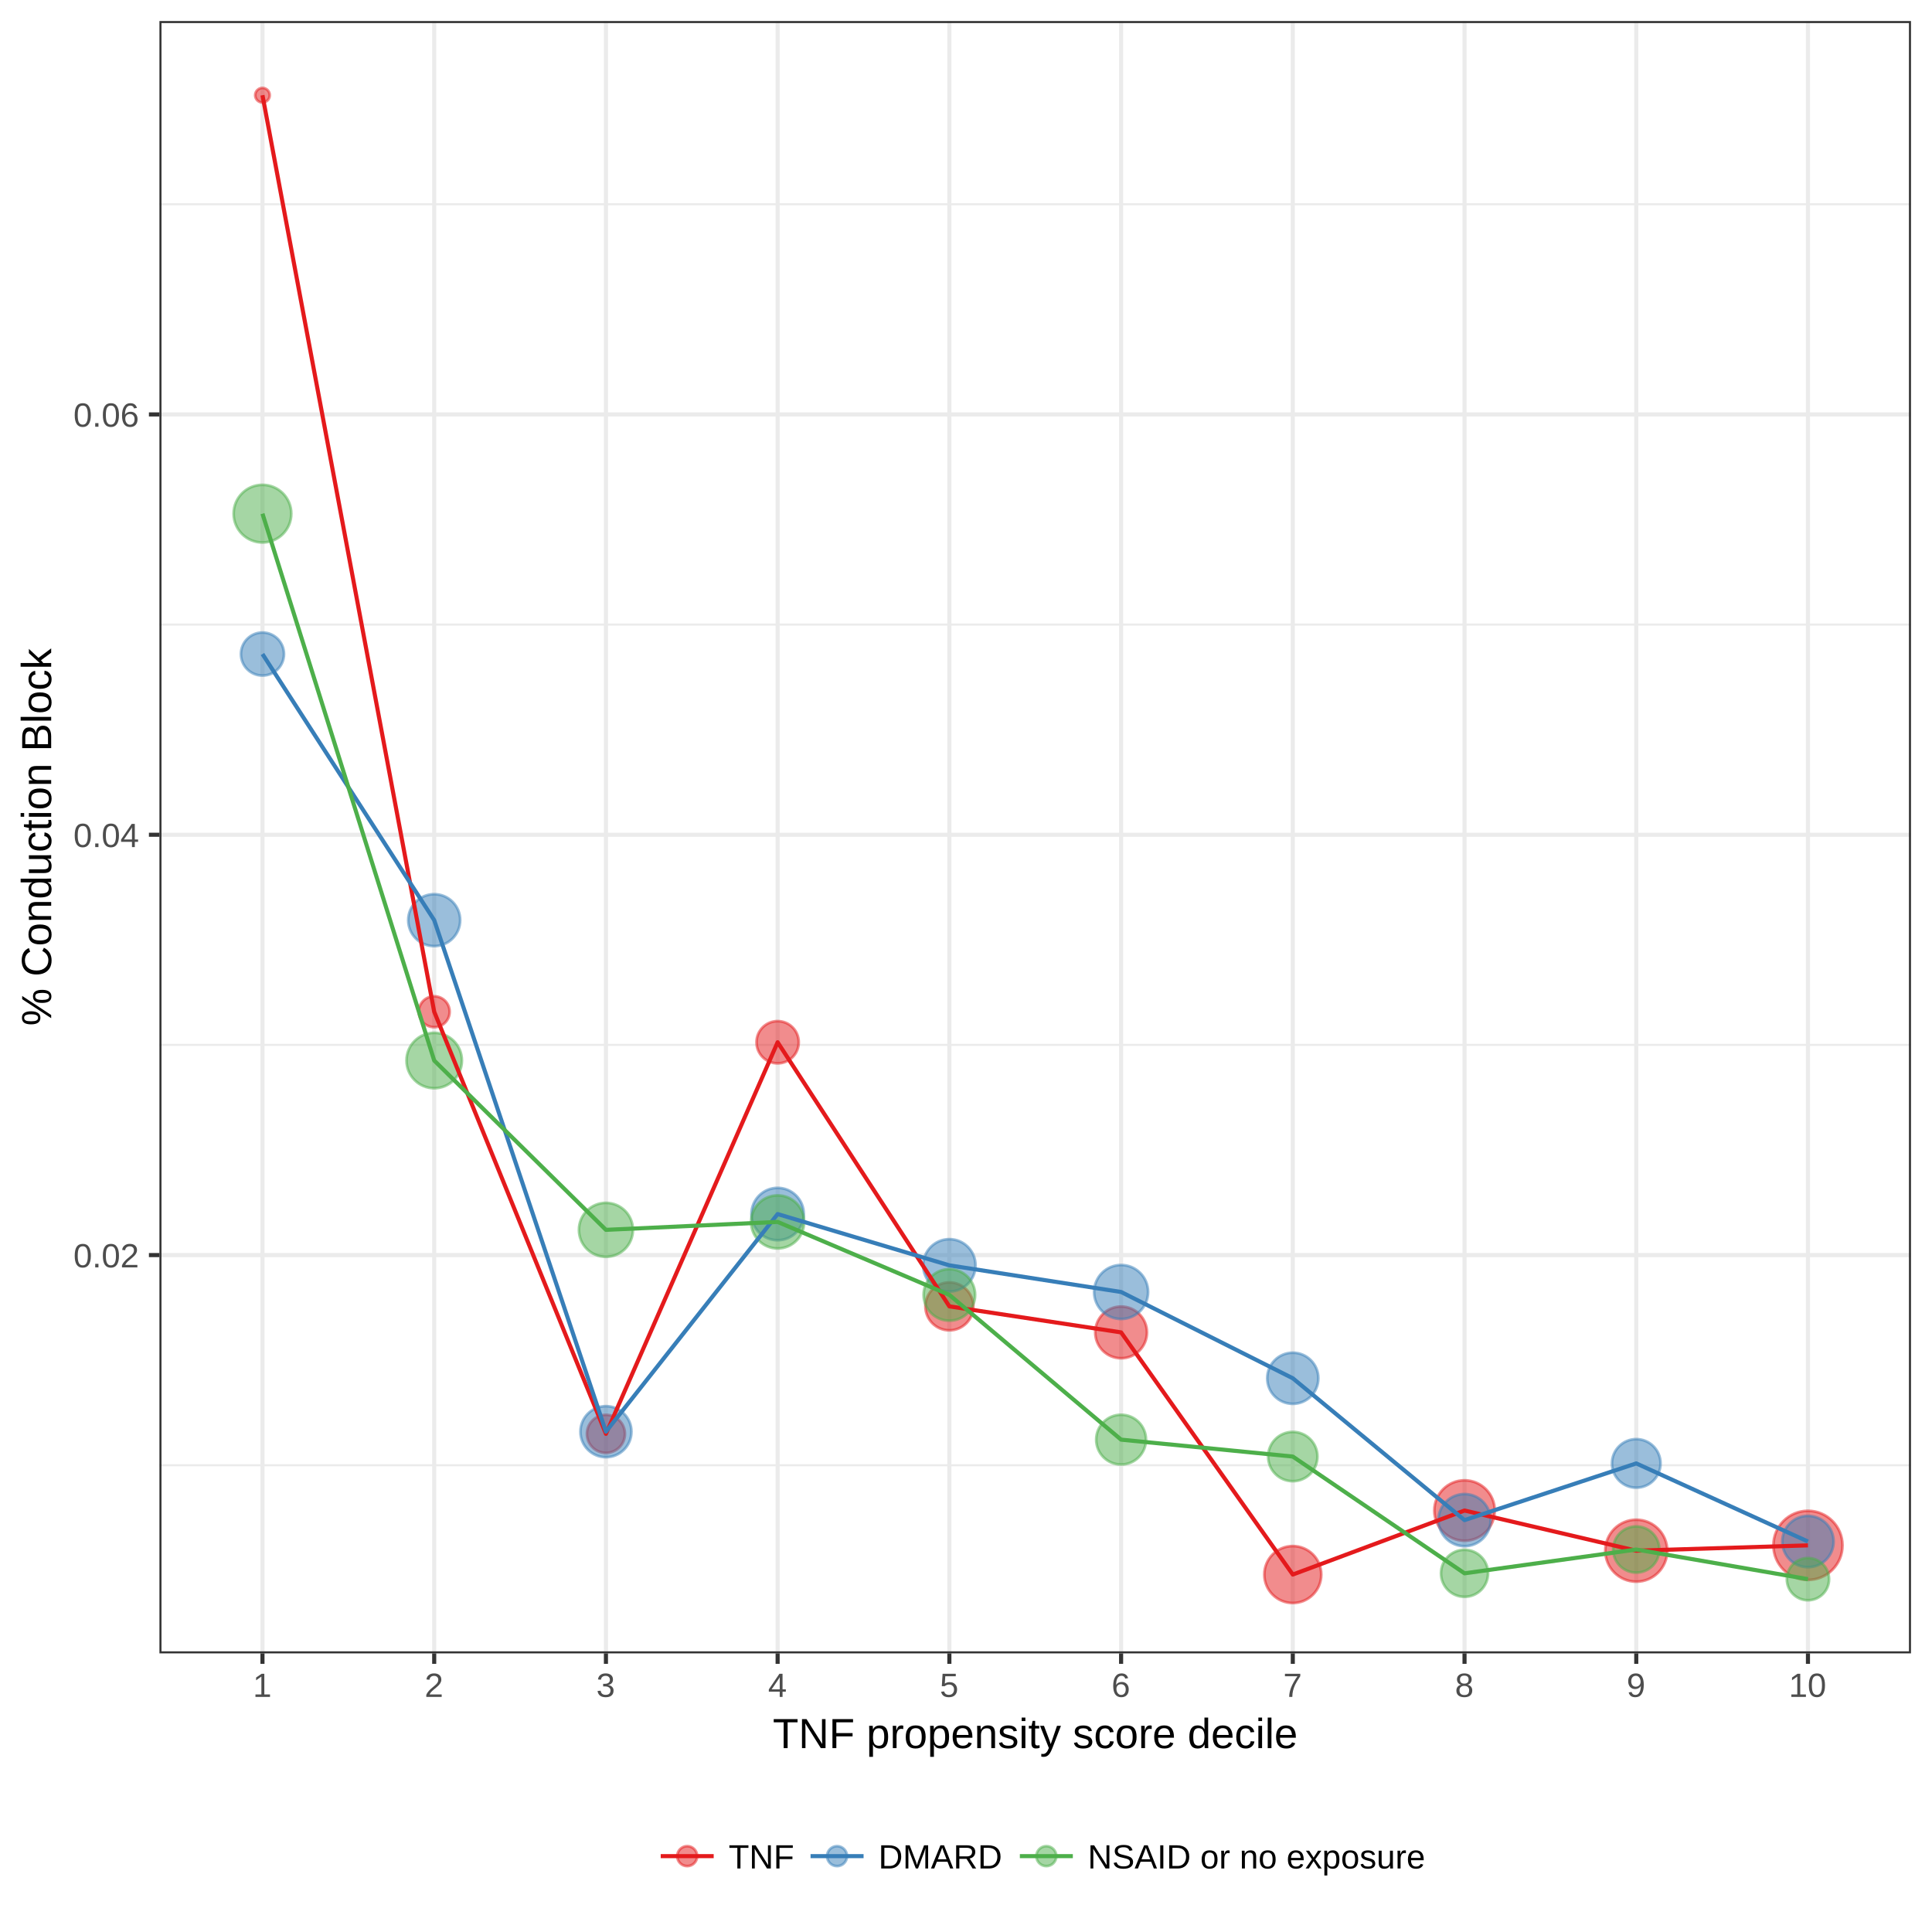
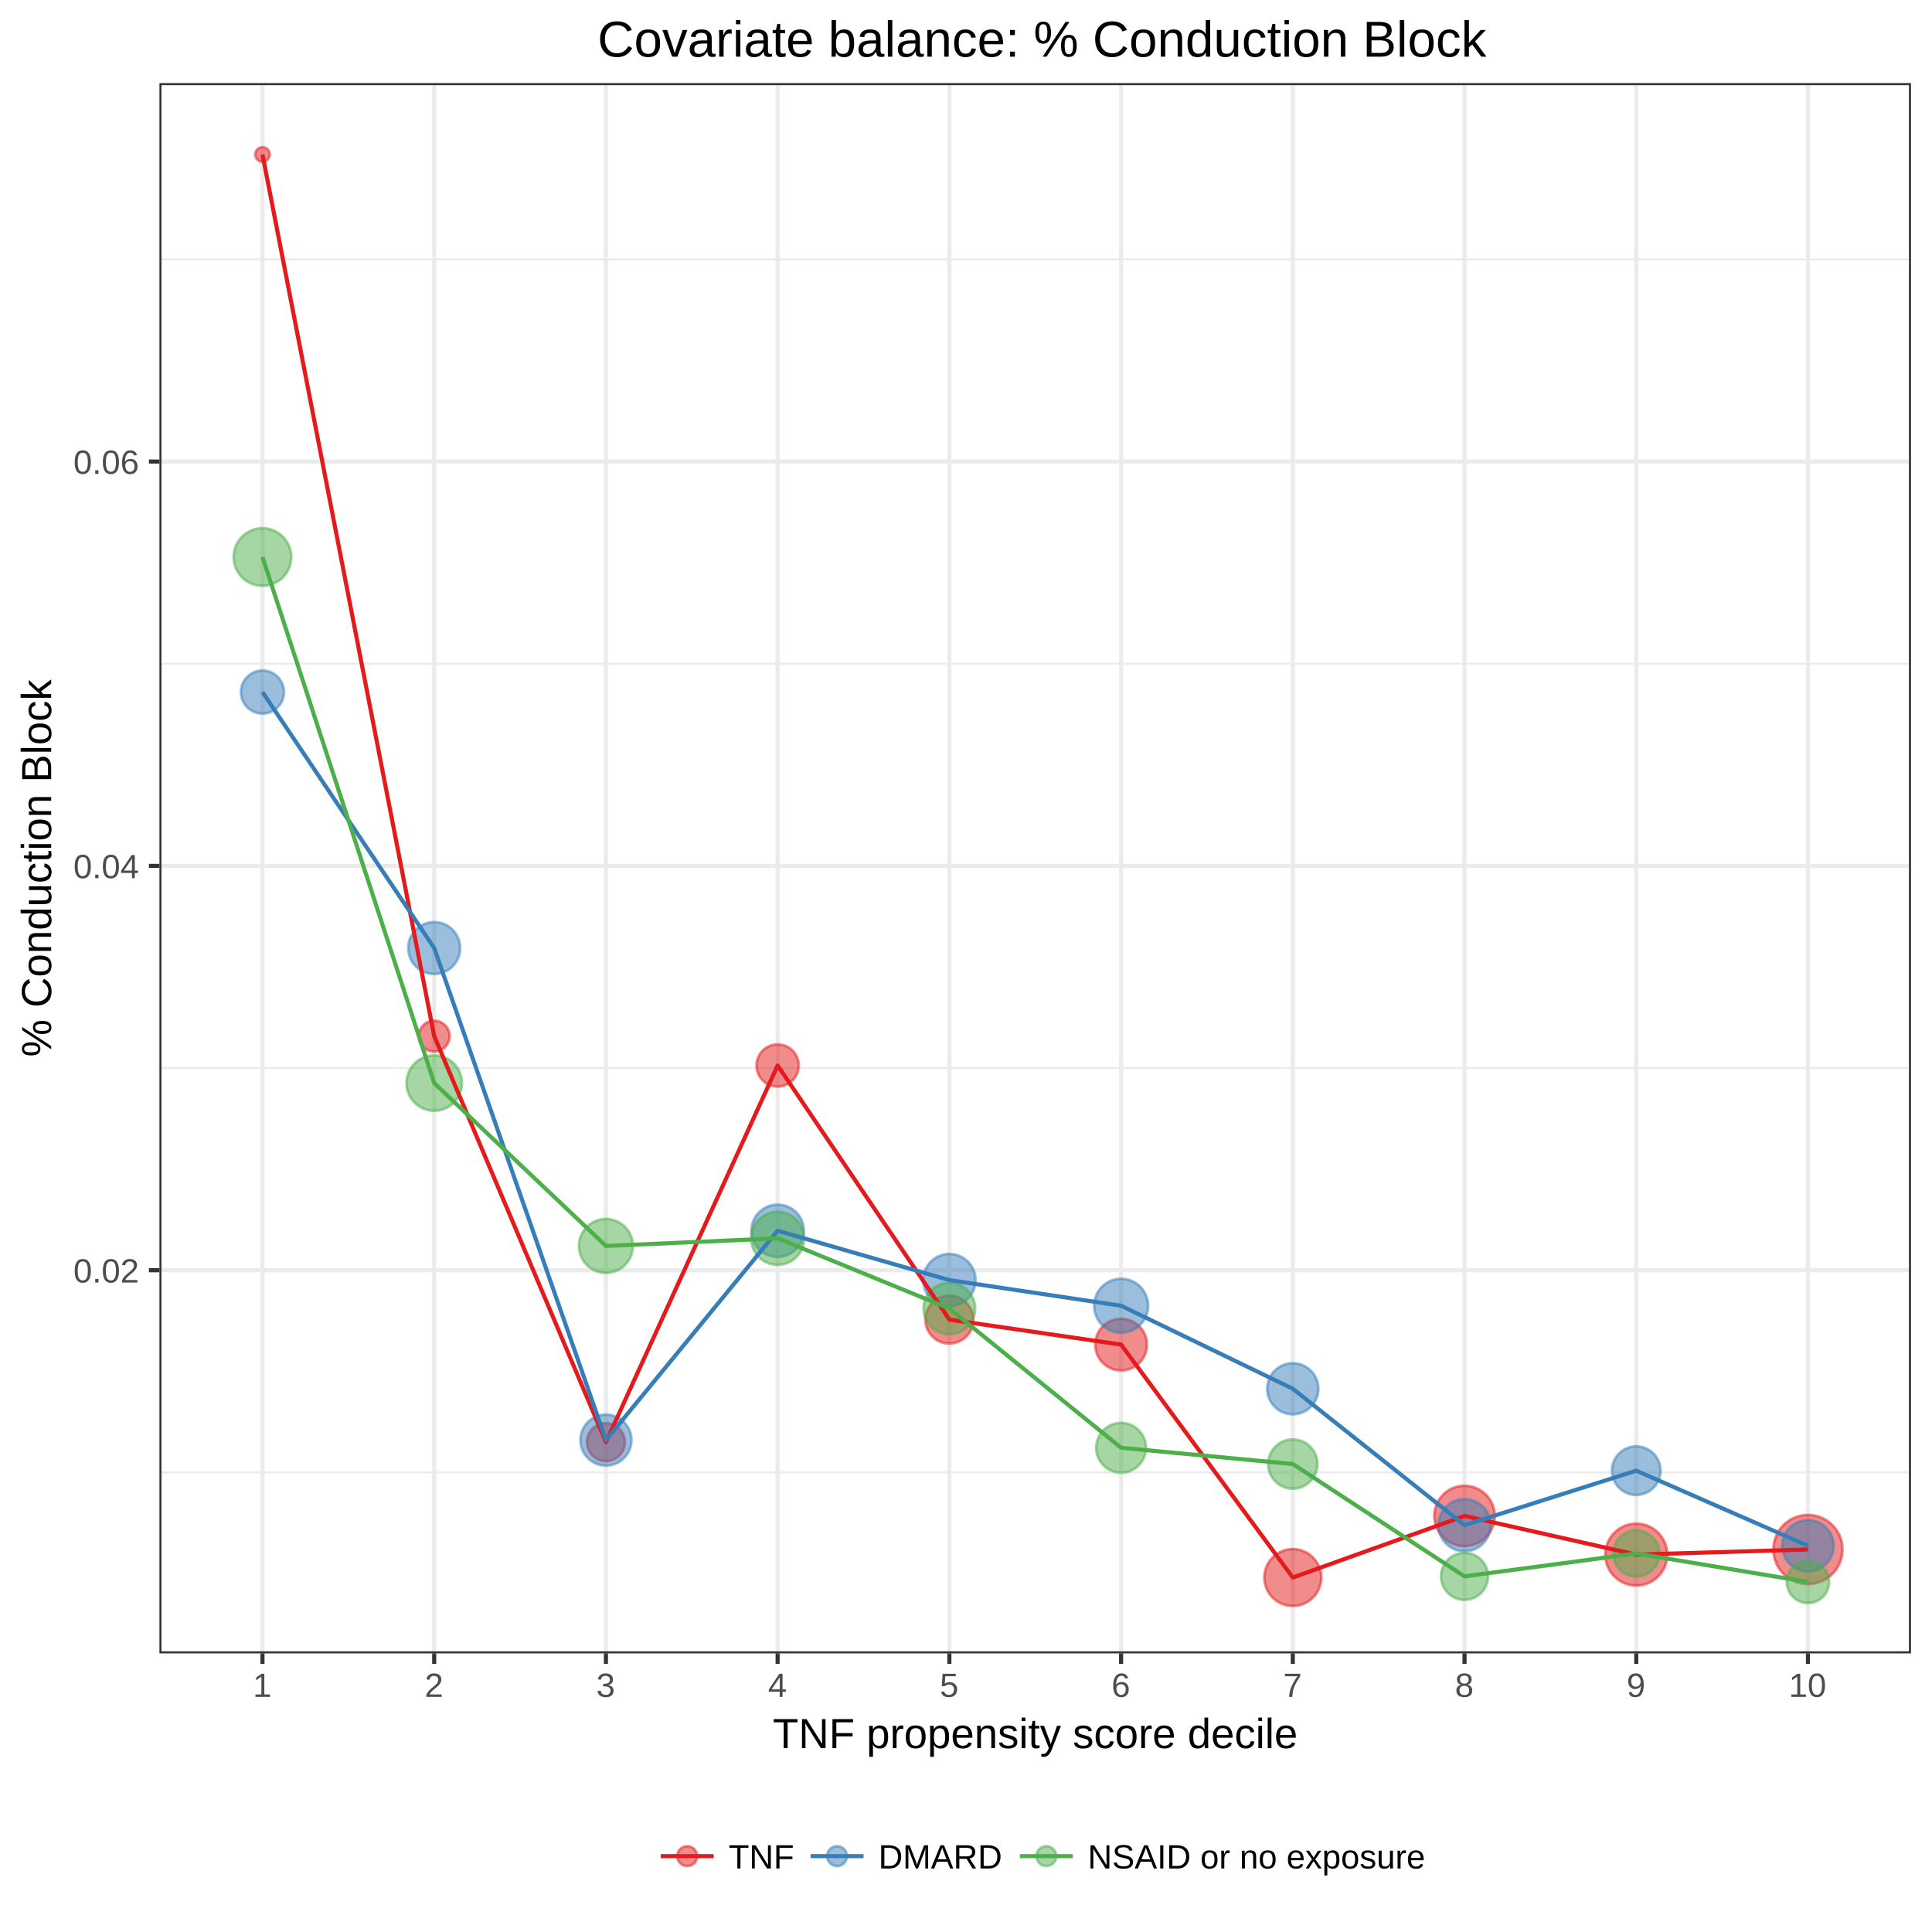
<svg xmlns="http://www.w3.org/2000/svg" viewBox="0 0 504.00 504.00">
  <defs>
    <style type="text/css">
    line, polyline, path, rect, circle {
      fill: none;
      stroke: #000000;
      stroke-linecap: round;
      stroke-linejoin: round;
      stroke-miterlimit: 10.00;
    }
  </style>
  </defs>
  <rect width="100%" height="100%" style="stroke: none; fill: #FFFFFF;" />
  <rect x="0.00" y="-0.00" width="504.00" height="504.00" style="stroke-width: 1.07; stroke: #FFFFFF; fill: #FFFFFF;" />
  <defs>
-     <clipPath id="cpNDEuNTk0NXw0OTguNTIxfDQzMS4zMDl8NS40Nzk0NQ==">
-       <rect x="41.59" y="5.48" width="456.93" height="425.83" />
+     <clipPath id="cpNDEuNTk0NXw0OTguNTIxfDQzMS4zMDl8MjEuNjc5OA==">
+       <rect x="41.59" y="21.68" width="456.93" height="409.63" />
    </clipPath>
  </defs>
-   <rect x="41.59" y="5.48" width="456.93" height="425.83" style="stroke-width: 1.07; stroke: none; fill: #FFFFFF;" clip-path="url(#cpNDEuNTk0NXw0OTguNTIxfDQzMS4zMDl8NS40Nzk0NQ==)" />
-   <polyline points="41.59,382.24 498.52,382.24 " style="stroke-width: 0.53; stroke: #EBEBEB; stroke-linecap: butt;" clip-path="url(#cpNDEuNTk0NXw0OTguNTIxfDQzMS4zMDl8NS40Nzk0NQ==)" />
-   <polyline points="41.59,272.58 498.52,272.58 " style="stroke-width: 0.53; stroke: #EBEBEB; stroke-linecap: butt;" clip-path="url(#cpNDEuNTk0NXw0OTguNTIxfDQzMS4zMDl8NS40Nzk0NQ==)" />
-   <polyline points="41.59,162.93 498.52,162.93 " style="stroke-width: 0.53; stroke: #EBEBEB; stroke-linecap: butt;" clip-path="url(#cpNDEuNTk0NXw0OTguNTIxfDQzMS4zMDl8NS40Nzk0NQ==)" />
-   <polyline points="41.59,53.28 498.52,53.28 " style="stroke-width: 0.53; stroke: #EBEBEB; stroke-linecap: butt;" clip-path="url(#cpNDEuNTk0NXw0OTguNTIxfDQzMS4zMDl8NS40Nzk0NQ==)" />
-   <polyline points="41.59,327.41 498.52,327.41 " style="stroke-width: 1.07; stroke: #EBEBEB; stroke-linecap: butt;" clip-path="url(#cpNDEuNTk0NXw0OTguNTIxfDQzMS4zMDl8NS40Nzk0NQ==)" />
-   <polyline points="41.59,217.76 498.52,217.76 " style="stroke-width: 1.07; stroke: #EBEBEB; stroke-linecap: butt;" clip-path="url(#cpNDEuNTk0NXw0OTguNTIxfDQzMS4zMDl8NS40Nzk0NQ==)" />
-   <polyline points="41.59,108.11 498.52,108.11 " style="stroke-width: 1.07; stroke: #EBEBEB; stroke-linecap: butt;" clip-path="url(#cpNDEuNTk0NXw0OTguNTIxfDQzMS4zMDl8NS40Nzk0NQ==)" />
-   <polyline points="68.47,431.31 68.47,5.48 " style="stroke-width: 1.07; stroke: #EBEBEB; stroke-linecap: butt;" clip-path="url(#cpNDEuNTk0NXw0OTguNTIxfDQzMS4zMDl8NS40Nzk0NQ==)" />
-   <polyline points="113.27,431.31 113.27,5.48 " style="stroke-width: 1.07; stroke: #EBEBEB; stroke-linecap: butt;" clip-path="url(#cpNDEuNTk0NXw0OTguNTIxfDQzMS4zMDl8NS40Nzk0NQ==)" />
-   <polyline points="158.07,431.31 158.07,5.48 " style="stroke-width: 1.07; stroke: #EBEBEB; stroke-linecap: butt;" clip-path="url(#cpNDEuNTk0NXw0OTguNTIxfDQzMS4zMDl8NS40Nzk0NQ==)" />
-   <polyline points="202.86,431.31 202.86,5.48 " style="stroke-width: 1.07; stroke: #EBEBEB; stroke-linecap: butt;" clip-path="url(#cpNDEuNTk0NXw0OTguNTIxfDQzMS4zMDl8NS40Nzk0NQ==)" />
-   <polyline points="247.66,431.31 247.66,5.48 " style="stroke-width: 1.07; stroke: #EBEBEB; stroke-linecap: butt;" clip-path="url(#cpNDEuNTk0NXw0OTguNTIxfDQzMS4zMDl8NS40Nzk0NQ==)" />
-   <polyline points="292.46,431.31 292.46,5.48 " style="stroke-width: 1.07; stroke: #EBEBEB; stroke-linecap: butt;" clip-path="url(#cpNDEuNTk0NXw0OTguNTIxfDQzMS4zMDl8NS40Nzk0NQ==)" />
-   <polyline points="337.25,431.31 337.25,5.48 " style="stroke-width: 1.07; stroke: #EBEBEB; stroke-linecap: butt;" clip-path="url(#cpNDEuNTk0NXw0OTguNTIxfDQzMS4zMDl8NS40Nzk0NQ==)" />
-   <polyline points="382.05,431.31 382.05,5.48 " style="stroke-width: 1.07; stroke: #EBEBEB; stroke-linecap: butt;" clip-path="url(#cpNDEuNTk0NXw0OTguNTIxfDQzMS4zMDl8NS40Nzk0NQ==)" />
-   <polyline points="426.85,431.31 426.85,5.48 " style="stroke-width: 1.07; stroke: #EBEBEB; stroke-linecap: butt;" clip-path="url(#cpNDEuNTk0NXw0OTguNTIxfDQzMS4zMDl8NS40Nzk0NQ==)" />
-   <polyline points="471.64,431.31 471.64,5.48 " style="stroke-width: 1.07; stroke: #EBEBEB; stroke-linecap: butt;" clip-path="url(#cpNDEuNTk0NXw0OTguNTIxfDQzMS4zMDl8NS40Nzk0NQ==)" />
-   <circle cx="68.47" cy="24.84" r="1.42pt" style="stroke-width: 0.71; stroke: #E41A1C; stroke-opacity: 0.50; fill: #E41A1C; fill-opacity: 0.50;" clip-path="url(#cpNDEuNTk0NXw0OTguNTIxfDQzMS4zMDl8NS40Nzk0NQ==)" />
-   <circle cx="113.27" cy="263.93" r="3.02pt" style="stroke-width: 0.71; stroke: #E41A1C; stroke-opacity: 0.50; fill: #E41A1C; fill-opacity: 0.50;" clip-path="url(#cpNDEuNTk0NXw0OTguNTIxfDQzMS4zMDl8NS40Nzk0NQ==)" />
-   <circle cx="158.07" cy="374.05" r="3.72pt" style="stroke-width: 0.71; stroke: #E41A1C; stroke-opacity: 0.50; fill: #E41A1C; fill-opacity: 0.50;" clip-path="url(#cpNDEuNTk0NXw0OTguNTIxfDQzMS4zMDl8NS40Nzk0NQ==)" />
-   <circle cx="202.86" cy="271.89" r="4.13pt" style="stroke-width: 0.71; stroke: #E41A1C; stroke-opacity: 0.50; fill: #E41A1C; fill-opacity: 0.50;" clip-path="url(#cpNDEuNTk0NXw0OTguNTIxfDQzMS4zMDl8NS40Nzk0NQ==)" />
-   <circle cx="247.66" cy="340.79" r="4.69pt" style="stroke-width: 0.71; stroke: #E41A1C; stroke-opacity: 0.50; fill: #E41A1C; fill-opacity: 0.50;" clip-path="url(#cpNDEuNTk0NXw0OTguNTIxfDQzMS4zMDl8NS40Nzk0NQ==)" />
-   <circle cx="292.46" cy="347.58" r="5.06pt" style="stroke-width: 0.71; stroke: #E41A1C; stroke-opacity: 0.50; fill: #E41A1C; fill-opacity: 0.50;" clip-path="url(#cpNDEuNTk0NXw0OTguNTIxfDQzMS4zMDl8NS40Nzk0NQ==)" />
-   <circle cx="337.25" cy="410.75" r="5.57pt" style="stroke-width: 0.71; stroke: #E41A1C; stroke-opacity: 0.50; fill: #E41A1C; fill-opacity: 0.50;" clip-path="url(#cpNDEuNTk0NXw0OTguNTIxfDQzMS4zMDl8NS40Nzk0NQ==)" />
-   <circle cx="382.05" cy="394.05" r="5.91pt" style="stroke-width: 0.71; stroke: #E41A1C; stroke-opacity: 0.50; fill: #E41A1C; fill-opacity: 0.50;" clip-path="url(#cpNDEuNTk0NXw0OTguNTIxfDQzMS4zMDl8NS40Nzk0NQ==)" />
-   <circle cx="426.85" cy="404.53" r="6.06pt" style="stroke-width: 0.71; stroke: #E41A1C; stroke-opacity: 0.50; fill: #E41A1C; fill-opacity: 0.50;" clip-path="url(#cpNDEuNTk0NXw0OTguNTIxfDQzMS4zMDl8NS40Nzk0NQ==)" />
-   <circle cx="471.64" cy="403.14" r="6.76pt" style="stroke-width: 0.71; stroke: #E41A1C; stroke-opacity: 0.50; fill: #E41A1C; fill-opacity: 0.50;" clip-path="url(#cpNDEuNTk0NXw0OTguNTIxfDQzMS4zMDl8NS40Nzk0NQ==)" />
-   <circle cx="68.47" cy="170.62" r="4.21pt" style="stroke-width: 0.71; stroke: #377EB8; stroke-opacity: 0.50; fill: #377EB8; fill-opacity: 0.50;" clip-path="url(#cpNDEuNTk0NXw0OTguNTIxfDQzMS4zMDl8NS40Nzk0NQ==)" />
-   <circle cx="113.27" cy="240.04" r="5.08pt" style="stroke-width: 0.71; stroke: #377EB8; stroke-opacity: 0.50; fill: #377EB8; fill-opacity: 0.50;" clip-path="url(#cpNDEuNTk0NXw0OTguNTIxfDQzMS4zMDl8NS40Nzk0NQ==)" />
-   <circle cx="158.07" cy="373.48" r="4.99pt" style="stroke-width: 0.71; stroke: #377EB8; stroke-opacity: 0.50; fill: #377EB8; fill-opacity: 0.50;" clip-path="url(#cpNDEuNTk0NXw0OTguNTIxfDQzMS4zMDl8NS40Nzk0NQ==)" />
-   <circle cx="202.86" cy="316.71" r="5.12pt" style="stroke-width: 0.71; stroke: #377EB8; stroke-opacity: 0.50; fill: #377EB8; fill-opacity: 0.50;" clip-path="url(#cpNDEuNTk0NXw0OTguNTIxfDQzMS4zMDl8NS40Nzk0NQ==)" />
-   <circle cx="247.66" cy="330.09" r="5.12pt" style="stroke-width: 0.71; stroke: #377EB8; stroke-opacity: 0.50; fill: #377EB8; fill-opacity: 0.50;" clip-path="url(#cpNDEuNTk0NXw0OTguNTIxfDQzMS4zMDl8NS40Nzk0NQ==)" />
-   <circle cx="292.46" cy="337.04" r="5.28pt" style="stroke-width: 0.71; stroke: #377EB8; stroke-opacity: 0.50; fill: #377EB8; fill-opacity: 0.50;" clip-path="url(#cpNDEuNTk0NXw0OTguNTIxfDQzMS4zMDl8NS40Nzk0NQ==)" />
-   <circle cx="337.25" cy="359.55" r="5.00pt" style="stroke-width: 0.71; stroke: #377EB8; stroke-opacity: 0.50; fill: #377EB8; fill-opacity: 0.50;" clip-path="url(#cpNDEuNTk0NXw0OTguNTIxfDQzMS4zMDl8NS40Nzk0NQ==)" />
-   <circle cx="382.05" cy="396.55" r="5.10pt" style="stroke-width: 0.71; stroke: #377EB8; stroke-opacity: 0.50; fill: #377EB8; fill-opacity: 0.50;" clip-path="url(#cpNDEuNTk0NXw0OTguNTIxfDQzMS4zMDl8NS40Nzk0NQ==)" />
-   <circle cx="426.85" cy="381.76" r="4.75pt" style="stroke-width: 0.71; stroke: #377EB8; stroke-opacity: 0.50; fill: #377EB8; fill-opacity: 0.50;" clip-path="url(#cpNDEuNTk0NXw0OTguNTIxfDQzMS4zMDl8NS40Nzk0NQ==)" />
-   <circle cx="471.64" cy="402.14" r="5.02pt" style="stroke-width: 0.71; stroke: #377EB8; stroke-opacity: 0.50; fill: #377EB8; fill-opacity: 0.50;" clip-path="url(#cpNDEuNTk0NXw0OTguNTIxfDQzMS4zMDl8NS40Nzk0NQ==)" />
-   <circle cx="68.47" cy="134.00" r="5.64pt" style="stroke-width: 0.71; stroke: #4DAF4A; stroke-opacity: 0.50; fill: #4DAF4A; fill-opacity: 0.50;" clip-path="url(#cpNDEuNTk0NXw0OTguNTIxfDQzMS4zMDl8NS40Nzk0NQ==)" />
-   <circle cx="113.27" cy="276.66" r="5.42pt" style="stroke-width: 0.71; stroke: #4DAF4A; stroke-opacity: 0.50; fill: #4DAF4A; fill-opacity: 0.50;" clip-path="url(#cpNDEuNTk0NXw0OTguNTIxfDQzMS4zMDl8NS40Nzk0NQ==)" />
-   <circle cx="158.07" cy="320.83" r="5.28pt" style="stroke-width: 0.71; stroke: #4DAF4A; stroke-opacity: 0.50; fill: #4DAF4A; fill-opacity: 0.50;" clip-path="url(#cpNDEuNTk0NXw0OTguNTIxfDQzMS4zMDl8NS40Nzk0NQ==)" />
-   <circle cx="202.86" cy="318.76" r="5.19pt" style="stroke-width: 0.71; stroke: #4DAF4A; stroke-opacity: 0.50; fill: #4DAF4A; fill-opacity: 0.50;" clip-path="url(#cpNDEuNTk0NXw0OTguNTIxfDQzMS4zMDl8NS40Nzk0NQ==)" />
-   <circle cx="247.66" cy="337.80" r="5.04pt" style="stroke-width: 0.71; stroke: #4DAF4A; stroke-opacity: 0.50; fill: #4DAF4A; fill-opacity: 0.50;" clip-path="url(#cpNDEuNTk0NXw0OTguNTIxfDQzMS4zMDl8NS40Nzk0NQ==)" />
-   <circle cx="292.46" cy="375.56" r="4.87pt" style="stroke-width: 0.71; stroke: #4DAF4A; stroke-opacity: 0.50; fill: #4DAF4A; fill-opacity: 0.50;" clip-path="url(#cpNDEuNTk0NXw0OTguNTIxfDQzMS4zMDl8NS40Nzk0NQ==)" />
-   <circle cx="337.25" cy="379.97" r="4.82pt" style="stroke-width: 0.71; stroke: #4DAF4A; stroke-opacity: 0.50; fill: #4DAF4A; fill-opacity: 0.50;" clip-path="url(#cpNDEuNTk0NXw0OTguNTIxfDQzMS4zMDl8NS40Nzk0NQ==)" />
-   <circle cx="382.05" cy="410.43" r="4.60pt" style="stroke-width: 0.71; stroke: #4DAF4A; stroke-opacity: 0.50; fill: #4DAF4A; fill-opacity: 0.50;" clip-path="url(#cpNDEuNTk0NXw0OTguNTIxfDQzMS4zMDl8NS40Nzk0NQ==)" />
-   <circle cx="426.85" cy="404.22" r="4.52pt" style="stroke-width: 0.71; stroke: #4DAF4A; stroke-opacity: 0.50; fill: #4DAF4A; fill-opacity: 0.50;" clip-path="url(#cpNDEuNTk0NXw0OTguNTIxfDQzMS4zMDl8NS40Nzk0NQ==)" />
-   <circle cx="471.64" cy="411.95" r="4.13pt" style="stroke-width: 0.71; stroke: #4DAF4A; stroke-opacity: 0.50; fill: #4DAF4A; fill-opacity: 0.50;" clip-path="url(#cpNDEuNTk0NXw0OTguNTIxfDQzMS4zMDl8NS40Nzk0NQ==)" />
-   <polyline points="68.47,24.84 113.27,263.93 158.07,374.05 202.86,271.89 247.66,340.79 292.46,347.58 337.25,410.75 382.05,394.05 426.85,404.53 471.64,403.14 " style="stroke-width: 1.07; stroke: #E41A1C; stroke-linecap: butt;" clip-path="url(#cpNDEuNTk0NXw0OTguNTIxfDQzMS4zMDl8NS40Nzk0NQ==)" />
-   <polyline points="68.47,170.62 113.27,240.04 158.07,373.48 202.86,316.71 247.66,330.09 292.46,337.04 337.25,359.55 382.05,396.55 426.85,381.76 471.64,402.14 " style="stroke-width: 1.07; stroke: #377EB8; stroke-linecap: butt;" clip-path="url(#cpNDEuNTk0NXw0OTguNTIxfDQzMS4zMDl8NS40Nzk0NQ==)" />
-   <polyline points="68.47,134.00 113.27,276.66 158.07,320.83 202.86,318.76 247.66,337.80 292.46,375.56 337.25,379.97 382.05,410.43 426.85,404.22 471.64,411.95 " style="stroke-width: 1.07; stroke: #4DAF4A; stroke-linecap: butt;" clip-path="url(#cpNDEuNTk0NXw0OTguNTIxfDQzMS4zMDl8NS40Nzk0NQ==)" />
-   <rect x="41.59" y="5.48" width="456.93" height="425.83" style="stroke-width: 1.07; stroke: #333333;" clip-path="url(#cpNDEuNTk0NXw0OTguNTIxfDQzMS4zMDl8NS40Nzk0NQ==)" />
+   <rect x="41.59" y="21.68" width="456.93" height="409.63" style="stroke-width: 1.07; stroke: none; fill: #FFFFFF;" clip-path="url(#cpNDEuNTk0NXw0OTguNTIxfDQzMS4zMDl8MjEuNjc5OA==)" />
+   <polyline points="41.59,384.10 498.52,384.10 " style="stroke-width: 0.53; stroke: #EBEBEB; stroke-linecap: butt;" clip-path="url(#cpNDEuNTk0NXw0OTguNTIxfDQzMS4zMDl8MjEuNjc5OA==)" />
+   <polyline points="41.59,278.62 498.52,278.62 " style="stroke-width: 0.53; stroke: #EBEBEB; stroke-linecap: butt;" clip-path="url(#cpNDEuNTk0NXw0OTguNTIxfDQzMS4zMDl8MjEuNjc5OA==)" />
+   <polyline points="41.59,173.14 498.52,173.14 " style="stroke-width: 0.53; stroke: #EBEBEB; stroke-linecap: butt;" clip-path="url(#cpNDEuNTk0NXw0OTguNTIxfDQzMS4zMDl8MjEuNjc5OA==)" />
+   <polyline points="41.59,67.66 498.52,67.66 " style="stroke-width: 0.53; stroke: #EBEBEB; stroke-linecap: butt;" clip-path="url(#cpNDEuNTk0NXw0OTguNTIxfDQzMS4zMDl8MjEuNjc5OA==)" />
+   <polyline points="41.59,331.36 498.52,331.36 " style="stroke-width: 1.07; stroke: #EBEBEB; stroke-linecap: butt;" clip-path="url(#cpNDEuNTk0NXw0OTguNTIxfDQzMS4zMDl8MjEuNjc5OA==)" />
+   <polyline points="41.59,225.88 498.52,225.88 " style="stroke-width: 1.07; stroke: #EBEBEB; stroke-linecap: butt;" clip-path="url(#cpNDEuNTk0NXw0OTguNTIxfDQzMS4zMDl8MjEuNjc5OA==)" />
+   <polyline points="41.59,120.40 498.52,120.40 " style="stroke-width: 1.07; stroke: #EBEBEB; stroke-linecap: butt;" clip-path="url(#cpNDEuNTk0NXw0OTguNTIxfDQzMS4zMDl8MjEuNjc5OA==)" />
+   <polyline points="68.47,431.31 68.47,21.68 " style="stroke-width: 1.07; stroke: #EBEBEB; stroke-linecap: butt;" clip-path="url(#cpNDEuNTk0NXw0OTguNTIxfDQzMS4zMDl8MjEuNjc5OA==)" />
+   <polyline points="113.27,431.31 113.27,21.68 " style="stroke-width: 1.07; stroke: #EBEBEB; stroke-linecap: butt;" clip-path="url(#cpNDEuNTk0NXw0OTguNTIxfDQzMS4zMDl8MjEuNjc5OA==)" />
+   <polyline points="158.07,431.31 158.07,21.68 " style="stroke-width: 1.07; stroke: #EBEBEB; stroke-linecap: butt;" clip-path="url(#cpNDEuNTk0NXw0OTguNTIxfDQzMS4zMDl8MjEuNjc5OA==)" />
+   <polyline points="202.86,431.31 202.86,21.68 " style="stroke-width: 1.07; stroke: #EBEBEB; stroke-linecap: butt;" clip-path="url(#cpNDEuNTk0NXw0OTguNTIxfDQzMS4zMDl8MjEuNjc5OA==)" />
+   <polyline points="247.66,431.31 247.66,21.68 " style="stroke-width: 1.07; stroke: #EBEBEB; stroke-linecap: butt;" clip-path="url(#cpNDEuNTk0NXw0OTguNTIxfDQzMS4zMDl8MjEuNjc5OA==)" />
+   <polyline points="292.46,431.31 292.46,21.68 " style="stroke-width: 1.07; stroke: #EBEBEB; stroke-linecap: butt;" clip-path="url(#cpNDEuNTk0NXw0OTguNTIxfDQzMS4zMDl8MjEuNjc5OA==)" />
+   <polyline points="337.25,431.31 337.25,21.68 " style="stroke-width: 1.07; stroke: #EBEBEB; stroke-linecap: butt;" clip-path="url(#cpNDEuNTk0NXw0OTguNTIxfDQzMS4zMDl8MjEuNjc5OA==)" />
+   <polyline points="382.05,431.31 382.05,21.68 " style="stroke-width: 1.07; stroke: #EBEBEB; stroke-linecap: butt;" clip-path="url(#cpNDEuNTk0NXw0OTguNTIxfDQzMS4zMDl8MjEuNjc5OA==)" />
+   <polyline points="426.85,431.31 426.85,21.68 " style="stroke-width: 1.07; stroke: #EBEBEB; stroke-linecap: butt;" clip-path="url(#cpNDEuNTk0NXw0OTguNTIxfDQzMS4zMDl8MjEuNjc5OA==)" />
+   <polyline points="471.64,431.31 471.64,21.68 " style="stroke-width: 1.07; stroke: #EBEBEB; stroke-linecap: butt;" clip-path="url(#cpNDEuNTk0NXw0OTguNTIxfDQzMS4zMDl8MjEuNjc5OA==)" />
+   <circle cx="68.47" cy="40.30" r="1.42pt" style="stroke-width: 0.71; stroke: #E41A1C; stroke-opacity: 0.50; fill: #E41A1C; fill-opacity: 0.50;" clip-path="url(#cpNDEuNTk0NXw0OTguNTIxfDQzMS4zMDl8MjEuNjc5OA==)" />
+   <circle cx="113.27" cy="270.30" r="3.02pt" style="stroke-width: 0.71; stroke: #E41A1C; stroke-opacity: 0.50; fill: #E41A1C; fill-opacity: 0.50;" clip-path="url(#cpNDEuNTk0NXw0OTguNTIxfDQzMS4zMDl8MjEuNjc5OA==)" />
+   <circle cx="158.07" cy="376.22" r="3.72pt" style="stroke-width: 0.71; stroke: #E41A1C; stroke-opacity: 0.50; fill: #E41A1C; fill-opacity: 0.50;" clip-path="url(#cpNDEuNTk0NXw0OTguNTIxfDQzMS4zMDl8MjEuNjc5OA==)" />
+   <circle cx="202.86" cy="277.95" r="4.13pt" style="stroke-width: 0.71; stroke: #E41A1C; stroke-opacity: 0.50; fill: #E41A1C; fill-opacity: 0.50;" clip-path="url(#cpNDEuNTk0NXw0OTguNTIxfDQzMS4zMDl8MjEuNjc5OA==)" />
+   <circle cx="247.66" cy="344.24" r="4.69pt" style="stroke-width: 0.71; stroke: #E41A1C; stroke-opacity: 0.50; fill: #E41A1C; fill-opacity: 0.50;" clip-path="url(#cpNDEuNTk0NXw0OTguNTIxfDQzMS4zMDl8MjEuNjc5OA==)" />
+   <circle cx="292.46" cy="350.77" r="5.06pt" style="stroke-width: 0.71; stroke: #E41A1C; stroke-opacity: 0.50; fill: #E41A1C; fill-opacity: 0.50;" clip-path="url(#cpNDEuNTk0NXw0OTguNTIxfDQzMS4zMDl8MjEuNjc5OA==)" />
+   <circle cx="337.25" cy="411.53" r="5.57pt" style="stroke-width: 0.71; stroke: #E41A1C; stroke-opacity: 0.50; fill: #E41A1C; fill-opacity: 0.50;" clip-path="url(#cpNDEuNTk0NXw0OTguNTIxfDQzMS4zMDl8MjEuNjc5OA==)" />
+   <circle cx="382.05" cy="395.47" r="5.91pt" style="stroke-width: 0.71; stroke: #E41A1C; stroke-opacity: 0.50; fill: #E41A1C; fill-opacity: 0.50;" clip-path="url(#cpNDEuNTk0NXw0OTguNTIxfDQzMS4zMDl8MjEuNjc5OA==)" />
+   <circle cx="426.85" cy="405.55" r="6.06pt" style="stroke-width: 0.71; stroke: #E41A1C; stroke-opacity: 0.50; fill: #E41A1C; fill-opacity: 0.50;" clip-path="url(#cpNDEuNTk0NXw0OTguNTIxfDQzMS4zMDl8MjEuNjc5OA==)" />
+   <circle cx="471.64" cy="404.21" r="6.76pt" style="stroke-width: 0.71; stroke: #E41A1C; stroke-opacity: 0.50; fill: #E41A1C; fill-opacity: 0.50;" clip-path="url(#cpNDEuNTk0NXw0OTguNTIxfDQzMS4zMDl8MjEuNjc5OA==)" />
+   <circle cx="68.47" cy="180.54" r="4.21pt" style="stroke-width: 0.71; stroke: #377EB8; stroke-opacity: 0.50; fill: #377EB8; fill-opacity: 0.50;" clip-path="url(#cpNDEuNTk0NXw0OTguNTIxfDQzMS4zMDl8MjEuNjc5OA==)" />
+   <circle cx="113.27" cy="247.32" r="5.08pt" style="stroke-width: 0.71; stroke: #377EB8; stroke-opacity: 0.50; fill: #377EB8; fill-opacity: 0.50;" clip-path="url(#cpNDEuNTk0NXw0OTguNTIxfDQzMS4zMDl8MjEuNjc5OA==)" />
+   <circle cx="158.07" cy="375.68" r="4.99pt" style="stroke-width: 0.71; stroke: #377EB8; stroke-opacity: 0.50; fill: #377EB8; fill-opacity: 0.50;" clip-path="url(#cpNDEuNTk0NXw0OTguNTIxfDQzMS4zMDl8MjEuNjc5OA==)" />
+   <circle cx="202.86" cy="321.07" r="5.12pt" style="stroke-width: 0.71; stroke: #377EB8; stroke-opacity: 0.50; fill: #377EB8; fill-opacity: 0.50;" clip-path="url(#cpNDEuNTk0NXw0OTguNTIxfDQzMS4zMDl8MjEuNjc5OA==)" />
+   <circle cx="247.66" cy="333.94" r="5.12pt" style="stroke-width: 0.71; stroke: #377EB8; stroke-opacity: 0.50; fill: #377EB8; fill-opacity: 0.50;" clip-path="url(#cpNDEuNTk0NXw0OTguNTIxfDQzMS4zMDl8MjEuNjc5OA==)" />
+   <circle cx="292.46" cy="340.63" r="5.28pt" style="stroke-width: 0.71; stroke: #377EB8; stroke-opacity: 0.50; fill: #377EB8; fill-opacity: 0.50;" clip-path="url(#cpNDEuNTk0NXw0OTguNTIxfDQzMS4zMDl8MjEuNjc5OA==)" />
+   <circle cx="337.25" cy="362.28" r="5.00pt" style="stroke-width: 0.71; stroke: #377EB8; stroke-opacity: 0.50; fill: #377EB8; fill-opacity: 0.50;" clip-path="url(#cpNDEuNTk0NXw0OTguNTIxfDQzMS4zMDl8MjEuNjc5OA==)" />
+   <circle cx="382.05" cy="397.87" r="5.10pt" style="stroke-width: 0.71; stroke: #377EB8; stroke-opacity: 0.50; fill: #377EB8; fill-opacity: 0.50;" clip-path="url(#cpNDEuNTk0NXw0OTguNTIxfDQzMS4zMDl8MjEuNjc5OA==)" />
+   <circle cx="426.85" cy="383.65" r="4.75pt" style="stroke-width: 0.71; stroke: #377EB8; stroke-opacity: 0.50; fill: #377EB8; fill-opacity: 0.50;" clip-path="url(#cpNDEuNTk0NXw0OTguNTIxfDQzMS4zMDl8MjEuNjc5OA==)" />
+   <circle cx="471.64" cy="403.25" r="5.02pt" style="stroke-width: 0.71; stroke: #377EB8; stroke-opacity: 0.50; fill: #377EB8; fill-opacity: 0.50;" clip-path="url(#cpNDEuNTk0NXw0OTguNTIxfDQzMS4zMDl8MjEuNjc5OA==)" />
+   <circle cx="68.47" cy="145.31" r="5.64pt" style="stroke-width: 0.71; stroke: #4DAF4A; stroke-opacity: 0.50; fill: #4DAF4A; fill-opacity: 0.50;" clip-path="url(#cpNDEuNTk0NXw0OTguNTIxfDQzMS4zMDl8MjEuNjc5OA==)" />
+   <circle cx="113.27" cy="282.54" r="5.42pt" style="stroke-width: 0.71; stroke: #4DAF4A; stroke-opacity: 0.50; fill: #4DAF4A; fill-opacity: 0.50;" clip-path="url(#cpNDEuNTk0NXw0OTguNTIxfDQzMS4zMDl8MjEuNjc5OA==)" />
+   <circle cx="158.07" cy="325.03" r="5.28pt" style="stroke-width: 0.71; stroke: #4DAF4A; stroke-opacity: 0.50; fill: #4DAF4A; fill-opacity: 0.50;" clip-path="url(#cpNDEuNTk0NXw0OTguNTIxfDQzMS4zMDl8MjEuNjc5OA==)" />
+   <circle cx="202.86" cy="323.04" r="5.19pt" style="stroke-width: 0.71; stroke: #4DAF4A; stroke-opacity: 0.50; fill: #4DAF4A; fill-opacity: 0.50;" clip-path="url(#cpNDEuNTk0NXw0OTguNTIxfDQzMS4zMDl8MjEuNjc5OA==)" />
+   <circle cx="247.66" cy="341.36" r="5.04pt" style="stroke-width: 0.71; stroke: #4DAF4A; stroke-opacity: 0.50; fill: #4DAF4A; fill-opacity: 0.50;" clip-path="url(#cpNDEuNTk0NXw0OTguNTIxfDQzMS4zMDl8MjEuNjc5OA==)" />
+   <circle cx="292.46" cy="377.68" r="4.87pt" style="stroke-width: 0.71; stroke: #4DAF4A; stroke-opacity: 0.50; fill: #4DAF4A; fill-opacity: 0.50;" clip-path="url(#cpNDEuNTk0NXw0OTguNTIxfDQzMS4zMDl8MjEuNjc5OA==)" />
+   <circle cx="337.25" cy="381.92" r="4.82pt" style="stroke-width: 0.71; stroke: #4DAF4A; stroke-opacity: 0.50; fill: #4DAF4A; fill-opacity: 0.50;" clip-path="url(#cpNDEuNTk0NXw0OTguNTIxfDQzMS4zMDl8MjEuNjc5OA==)" />
+   <circle cx="382.05" cy="411.22" r="4.60pt" style="stroke-width: 0.71; stroke: #4DAF4A; stroke-opacity: 0.50; fill: #4DAF4A; fill-opacity: 0.50;" clip-path="url(#cpNDEuNTk0NXw0OTguNTIxfDQzMS4zMDl8MjEuNjc5OA==)" />
+   <circle cx="426.85" cy="405.25" r="4.52pt" style="stroke-width: 0.71; stroke: #4DAF4A; stroke-opacity: 0.50; fill: #4DAF4A; fill-opacity: 0.50;" clip-path="url(#cpNDEuNTk0NXw0OTguNTIxfDQzMS4zMDl8MjEuNjc5OA==)" />
+   <circle cx="471.64" cy="412.69" r="4.13pt" style="stroke-width: 0.71; stroke: #4DAF4A; stroke-opacity: 0.50; fill: #4DAF4A; fill-opacity: 0.50;" clip-path="url(#cpNDEuNTk0NXw0OTguNTIxfDQzMS4zMDl8MjEuNjc5OA==)" />
+   <polyline points="68.47,40.30 113.27,270.30 158.07,376.22 202.86,277.95 247.66,344.24 292.46,350.77 337.25,411.53 382.05,395.47 426.85,405.55 471.64,404.21 " style="stroke-width: 1.07; stroke: #E41A1C; stroke-linecap: butt;" clip-path="url(#cpNDEuNTk0NXw0OTguNTIxfDQzMS4zMDl8MjEuNjc5OA==)" />
+   <polyline points="68.47,180.54 113.27,247.32 158.07,375.68 202.86,321.07 247.66,333.94 292.46,340.63 337.25,362.28 382.05,397.87 426.85,383.65 471.64,403.25 " style="stroke-width: 1.07; stroke: #377EB8; stroke-linecap: butt;" clip-path="url(#cpNDEuNTk0NXw0OTguNTIxfDQzMS4zMDl8MjEuNjc5OA==)" />
+   <polyline points="68.47,145.31 113.27,282.54 158.07,325.03 202.86,323.04 247.66,341.36 292.46,377.68 337.25,381.92 382.05,411.22 426.85,405.25 471.64,412.69 " style="stroke-width: 1.07; stroke: #4DAF4A; stroke-linecap: butt;" clip-path="url(#cpNDEuNTk0NXw0OTguNTIxfDQzMS4zMDl8MjEuNjc5OA==)" />
+   <rect x="41.59" y="21.68" width="456.93" height="409.63" style="stroke-width: 1.07; stroke: #333333;" clip-path="url(#cpNDEuNTk0NXw0OTguNTIxfDQzMS4zMDl8MjEuNjc5OA==)" />
  <defs>
    <clipPath id="cpMHw1MDR8NTA0fDA=">
      <rect x="0.00" y="0.00" width="504.00" height="504.00" />
    </clipPath>
  </defs>
  <g clip-path="url(#cpMHw1MDR8NTA0fDA=)">
-     <text x="19.15" y="330.63" style="font-size: 8.80px; fill: #4D4D4D; font-family: Arial;" textLength="17.52px" lengthAdjust="spacingAndGlyphs">0.02</text>
+     <text x="19.15" y="334.58" style="font-size: 8.80px; fill: #4D4D4D; font-family: Arial;" textLength="17.52px" lengthAdjust="spacingAndGlyphs">0.02</text>
  </g>
  <g clip-path="url(#cpMHw1MDR8NTA0fDA=)">
-     <text x="19.15" y="220.98" style="font-size: 8.80px; fill: #4D4D4D; font-family: Arial;" textLength="17.52px" lengthAdjust="spacingAndGlyphs">0.04</text>
+     <text x="19.15" y="229.10" style="font-size: 8.80px; fill: #4D4D4D; font-family: Arial;" textLength="17.52px" lengthAdjust="spacingAndGlyphs">0.04</text>
  </g>
  <g clip-path="url(#cpMHw1MDR8NTA0fDA=)">
-     <text x="19.15" y="111.32" style="font-size: 8.80px; fill: #4D4D4D; font-family: Arial;" textLength="17.52px" lengthAdjust="spacingAndGlyphs">0.06</text>
+     <text x="19.15" y="123.62" style="font-size: 8.80px; fill: #4D4D4D; font-family: Arial;" textLength="17.52px" lengthAdjust="spacingAndGlyphs">0.06</text>
  </g>
-   <polyline points="38.85,327.41 41.59,327.41 " style="stroke-width: 1.07; stroke: #333333; stroke-linecap: butt;" clip-path="url(#cpMHw1MDR8NTA0fDA=)" />
-   <polyline points="38.85,217.76 41.59,217.76 " style="stroke-width: 1.07; stroke: #333333; stroke-linecap: butt;" clip-path="url(#cpMHw1MDR8NTA0fDA=)" />
-   <polyline points="38.85,108.11 41.59,108.11 " style="stroke-width: 1.07; stroke: #333333; stroke-linecap: butt;" clip-path="url(#cpMHw1MDR8NTA0fDA=)" />
+   <polyline points="38.85,331.36 41.59,331.36 " style="stroke-width: 1.07; stroke: #333333; stroke-linecap: butt;" clip-path="url(#cpMHw1MDR8NTA0fDA=)" />
+   <polyline points="38.85,225.88 41.59,225.88 " style="stroke-width: 1.07; stroke: #333333; stroke-linecap: butt;" clip-path="url(#cpMHw1MDR8NTA0fDA=)" />
+   <polyline points="38.85,120.40 41.59,120.40 " style="stroke-width: 1.07; stroke: #333333; stroke-linecap: butt;" clip-path="url(#cpMHw1MDR8NTA0fDA=)" />
  <polyline points="68.47,434.05 68.47,431.31 " style="stroke-width: 1.07; stroke: #333333; stroke-linecap: butt;" clip-path="url(#cpMHw1MDR8NTA0fDA=)" />
  <polyline points="113.27,434.05 113.27,431.31 " style="stroke-width: 1.07; stroke: #333333; stroke-linecap: butt;" clip-path="url(#cpMHw1MDR8NTA0fDA=)" />
  <polyline points="158.07,434.05 158.07,431.31 " style="stroke-width: 1.07; stroke: #333333; stroke-linecap: butt;" clip-path="url(#cpMHw1MDR8NTA0fDA=)" />
  <polyline points="202.86,434.05 202.86,431.31 " style="stroke-width: 1.07; stroke: #333333; stroke-linecap: butt;" clip-path="url(#cpMHw1MDR8NTA0fDA=)" />
  <polyline points="247.66,434.05 247.66,431.31 " style="stroke-width: 1.07; stroke: #333333; stroke-linecap: butt;" clip-path="url(#cpMHw1MDR8NTA0fDA=)" />
  <polyline points="292.46,434.05 292.46,431.31 " style="stroke-width: 1.07; stroke: #333333; stroke-linecap: butt;" clip-path="url(#cpMHw1MDR8NTA0fDA=)" />
  <polyline points="337.25,434.05 337.25,431.31 " style="stroke-width: 1.07; stroke: #333333; stroke-linecap: butt;" clip-path="url(#cpMHw1MDR8NTA0fDA=)" />
  <polyline points="382.05,434.05 382.05,431.31 " style="stroke-width: 1.07; stroke: #333333; stroke-linecap: butt;" clip-path="url(#cpMHw1MDR8NTA0fDA=)" />
  <polyline points="426.85,434.05 426.85,431.31 " style="stroke-width: 1.07; stroke: #333333; stroke-linecap: butt;" clip-path="url(#cpMHw1MDR8NTA0fDA=)" />
  <polyline points="471.64,434.05 471.64,431.31 " style="stroke-width: 1.07; stroke: #333333; stroke-linecap: butt;" clip-path="url(#cpMHw1MDR8NTA0fDA=)" />
  <g clip-path="url(#cpMHw1MDR8NTA0fDA=)">
    <text x="65.97" y="442.68" style="font-size: 8.80px; fill: #4D4D4D; font-family: Arial;" textLength="5.01px" lengthAdjust="spacingAndGlyphs">1</text>
  </g>
  <g clip-path="url(#cpMHw1MDR8NTA0fDA=)">
    <text x="110.77" y="442.68" style="font-size: 8.80px; fill: #4D4D4D; font-family: Arial;" textLength="5.01px" lengthAdjust="spacingAndGlyphs">2</text>
  </g>
  <g clip-path="url(#cpMHw1MDR8NTA0fDA=)">
    <text x="155.56" y="442.68" style="font-size: 8.80px; fill: #4D4D4D; font-family: Arial;" textLength="5.01px" lengthAdjust="spacingAndGlyphs">3</text>
  </g>
  <g clip-path="url(#cpMHw1MDR8NTA0fDA=)">
    <text x="200.36" y="442.68" style="font-size: 8.80px; fill: #4D4D4D; font-family: Arial;" textLength="5.01px" lengthAdjust="spacingAndGlyphs">4</text>
  </g>
  <g clip-path="url(#cpMHw1MDR8NTA0fDA=)">
    <text x="245.16" y="442.68" style="font-size: 8.80px; fill: #4D4D4D; font-family: Arial;" textLength="5.01px" lengthAdjust="spacingAndGlyphs">5</text>
  </g>
  <g clip-path="url(#cpMHw1MDR8NTA0fDA=)">
    <text x="289.95" y="442.68" style="font-size: 8.80px; fill: #4D4D4D; font-family: Arial;" textLength="5.01px" lengthAdjust="spacingAndGlyphs">6</text>
  </g>
  <g clip-path="url(#cpMHw1MDR8NTA0fDA=)">
    <text x="334.75" y="442.68" style="font-size: 8.80px; fill: #4D4D4D; font-family: Arial;" textLength="5.01px" lengthAdjust="spacingAndGlyphs">7</text>
  </g>
  <g clip-path="url(#cpMHw1MDR8NTA0fDA=)">
    <text x="379.55" y="442.68" style="font-size: 8.80px; fill: #4D4D4D; font-family: Arial;" textLength="5.01px" lengthAdjust="spacingAndGlyphs">8</text>
  </g>
  <g clip-path="url(#cpMHw1MDR8NTA0fDA=)">
    <text x="424.34" y="442.68" style="font-size: 8.80px; fill: #4D4D4D; font-family: Arial;" textLength="5.01px" lengthAdjust="spacingAndGlyphs">9</text>
  </g>
  <g clip-path="url(#cpMHw1MDR8NTA0fDA=)">
    <text x="466.64" y="442.68" style="font-size: 8.80px; fill: #4D4D4D; font-family: Arial;" textLength="10.01px" lengthAdjust="spacingAndGlyphs">10</text>
  </g>
  <g clip-path="url(#cpMHw1MDR8NTA0fDA=)">
    <text x="201.59" y="456.03" style="font-size: 11.00px; font-family: Arial;" textLength="136.94px" lengthAdjust="spacingAndGlyphs">TNF propensity score decile</text>
  </g>
  <g clip-path="url(#cpMHw1MDR8NTA0fDA=)">
-     <text transform="translate(13.35,267.61) rotate(-90)" style="font-size: 11.00px; font-family: Arial;" textLength="98.44px" lengthAdjust="spacingAndGlyphs">% Conduction Block</text>
+     <text transform="translate(13.35,275.71) rotate(-90)" style="font-size: 11.00px; font-family: Arial;" textLength="98.44px" lengthAdjust="spacingAndGlyphs">% Conduction Block</text>
  </g>
  <rect x="160.64" y="469.90" width="218.84" height="28.62" style="stroke-width: 1.07; stroke: none; fill: #FFFFFF;" clip-path="url(#cpMHw1MDR8NTA0fDA=)" />
  <rect x="170.63" y="475.57" width="17.28" height="17.28" style="stroke-width: 1.07; stroke: none; fill: #FFFFFF;" clip-path="url(#cpMHw1MDR8NTA0fDA=)" />
  <circle cx="179.27" cy="484.21" r="1.95pt" style="stroke-width: 0.71; stroke: #E41A1C; stroke-opacity: 0.50; fill: #E41A1C; fill-opacity: 0.50;" clip-path="url(#cpMHw1MDR8NTA0fDA=)" />
  <line x1="172.36" y1="484.21" x2="186.18" y2="484.21" style="stroke-width: 1.07; stroke: #E41A1C; stroke-linecap: butt;" clip-path="url(#cpMHw1MDR8NTA0fDA=)" />
  <rect x="209.72" y="475.57" width="17.28" height="17.28" style="stroke-width: 1.07; stroke: none; fill: #FFFFFF;" clip-path="url(#cpMHw1MDR8NTA0fDA=)" />
  <circle cx="218.36" cy="484.21" r="1.95pt" style="stroke-width: 0.71; stroke: #377EB8; stroke-opacity: 0.50; fill: #377EB8; fill-opacity: 0.50;" clip-path="url(#cpMHw1MDR8NTA0fDA=)" />
  <line x1="211.45" y1="484.21" x2="225.28" y2="484.21" style="stroke-width: 1.07; stroke: #377EB8; stroke-linecap: butt;" clip-path="url(#cpMHw1MDR8NTA0fDA=)" />
  <rect x="264.32" y="475.57" width="17.28" height="17.28" style="stroke-width: 1.07; stroke: none; fill: #FFFFFF;" clip-path="url(#cpMHw1MDR8NTA0fDA=)" />
  <circle cx="272.96" cy="484.21" r="1.95pt" style="stroke-width: 0.71; stroke: #4DAF4A; stroke-opacity: 0.50; fill: #4DAF4A; fill-opacity: 0.50;" clip-path="url(#cpMHw1MDR8NTA0fDA=)" />
  <line x1="266.05" y1="484.21" x2="279.87" y2="484.21" style="stroke-width: 1.07; stroke: #4DAF4A; stroke-linecap: butt;" clip-path="url(#cpMHw1MDR8NTA0fDA=)" />
  <g clip-path="url(#cpMHw1MDR8NTA0fDA=)">
    <text x="190.07" y="487.43" style="font-size: 8.80px; font-family: Arial;" textLength="17.49px" lengthAdjust="spacingAndGlyphs">TNF</text>
  </g>
  <g clip-path="url(#cpMHw1MDR8NTA0fDA=)">
    <text x="229.16" y="487.43" style="font-size: 8.80px; font-family: Arial;" textLength="33.00px" lengthAdjust="spacingAndGlyphs">DMARD</text>
  </g>
  <g clip-path="url(#cpMHw1MDR8NTA0fDA=)">
    <text x="283.76" y="487.43" style="font-size: 8.80px; font-family: Arial;" textLength="90.04px" lengthAdjust="spacingAndGlyphs">NSAID or no exposure</text>
  </g>
+   <g clip-path="url(#cpMHw1MDR8NTA0fDA=)">
+     <text x="155.88" y="14.79" style="font-size: 13.20px; font-family: Arial;" textLength="228.35px" lengthAdjust="spacingAndGlyphs">Covariate balance: % Conduction Block</text>
+   </g>
</svg>
